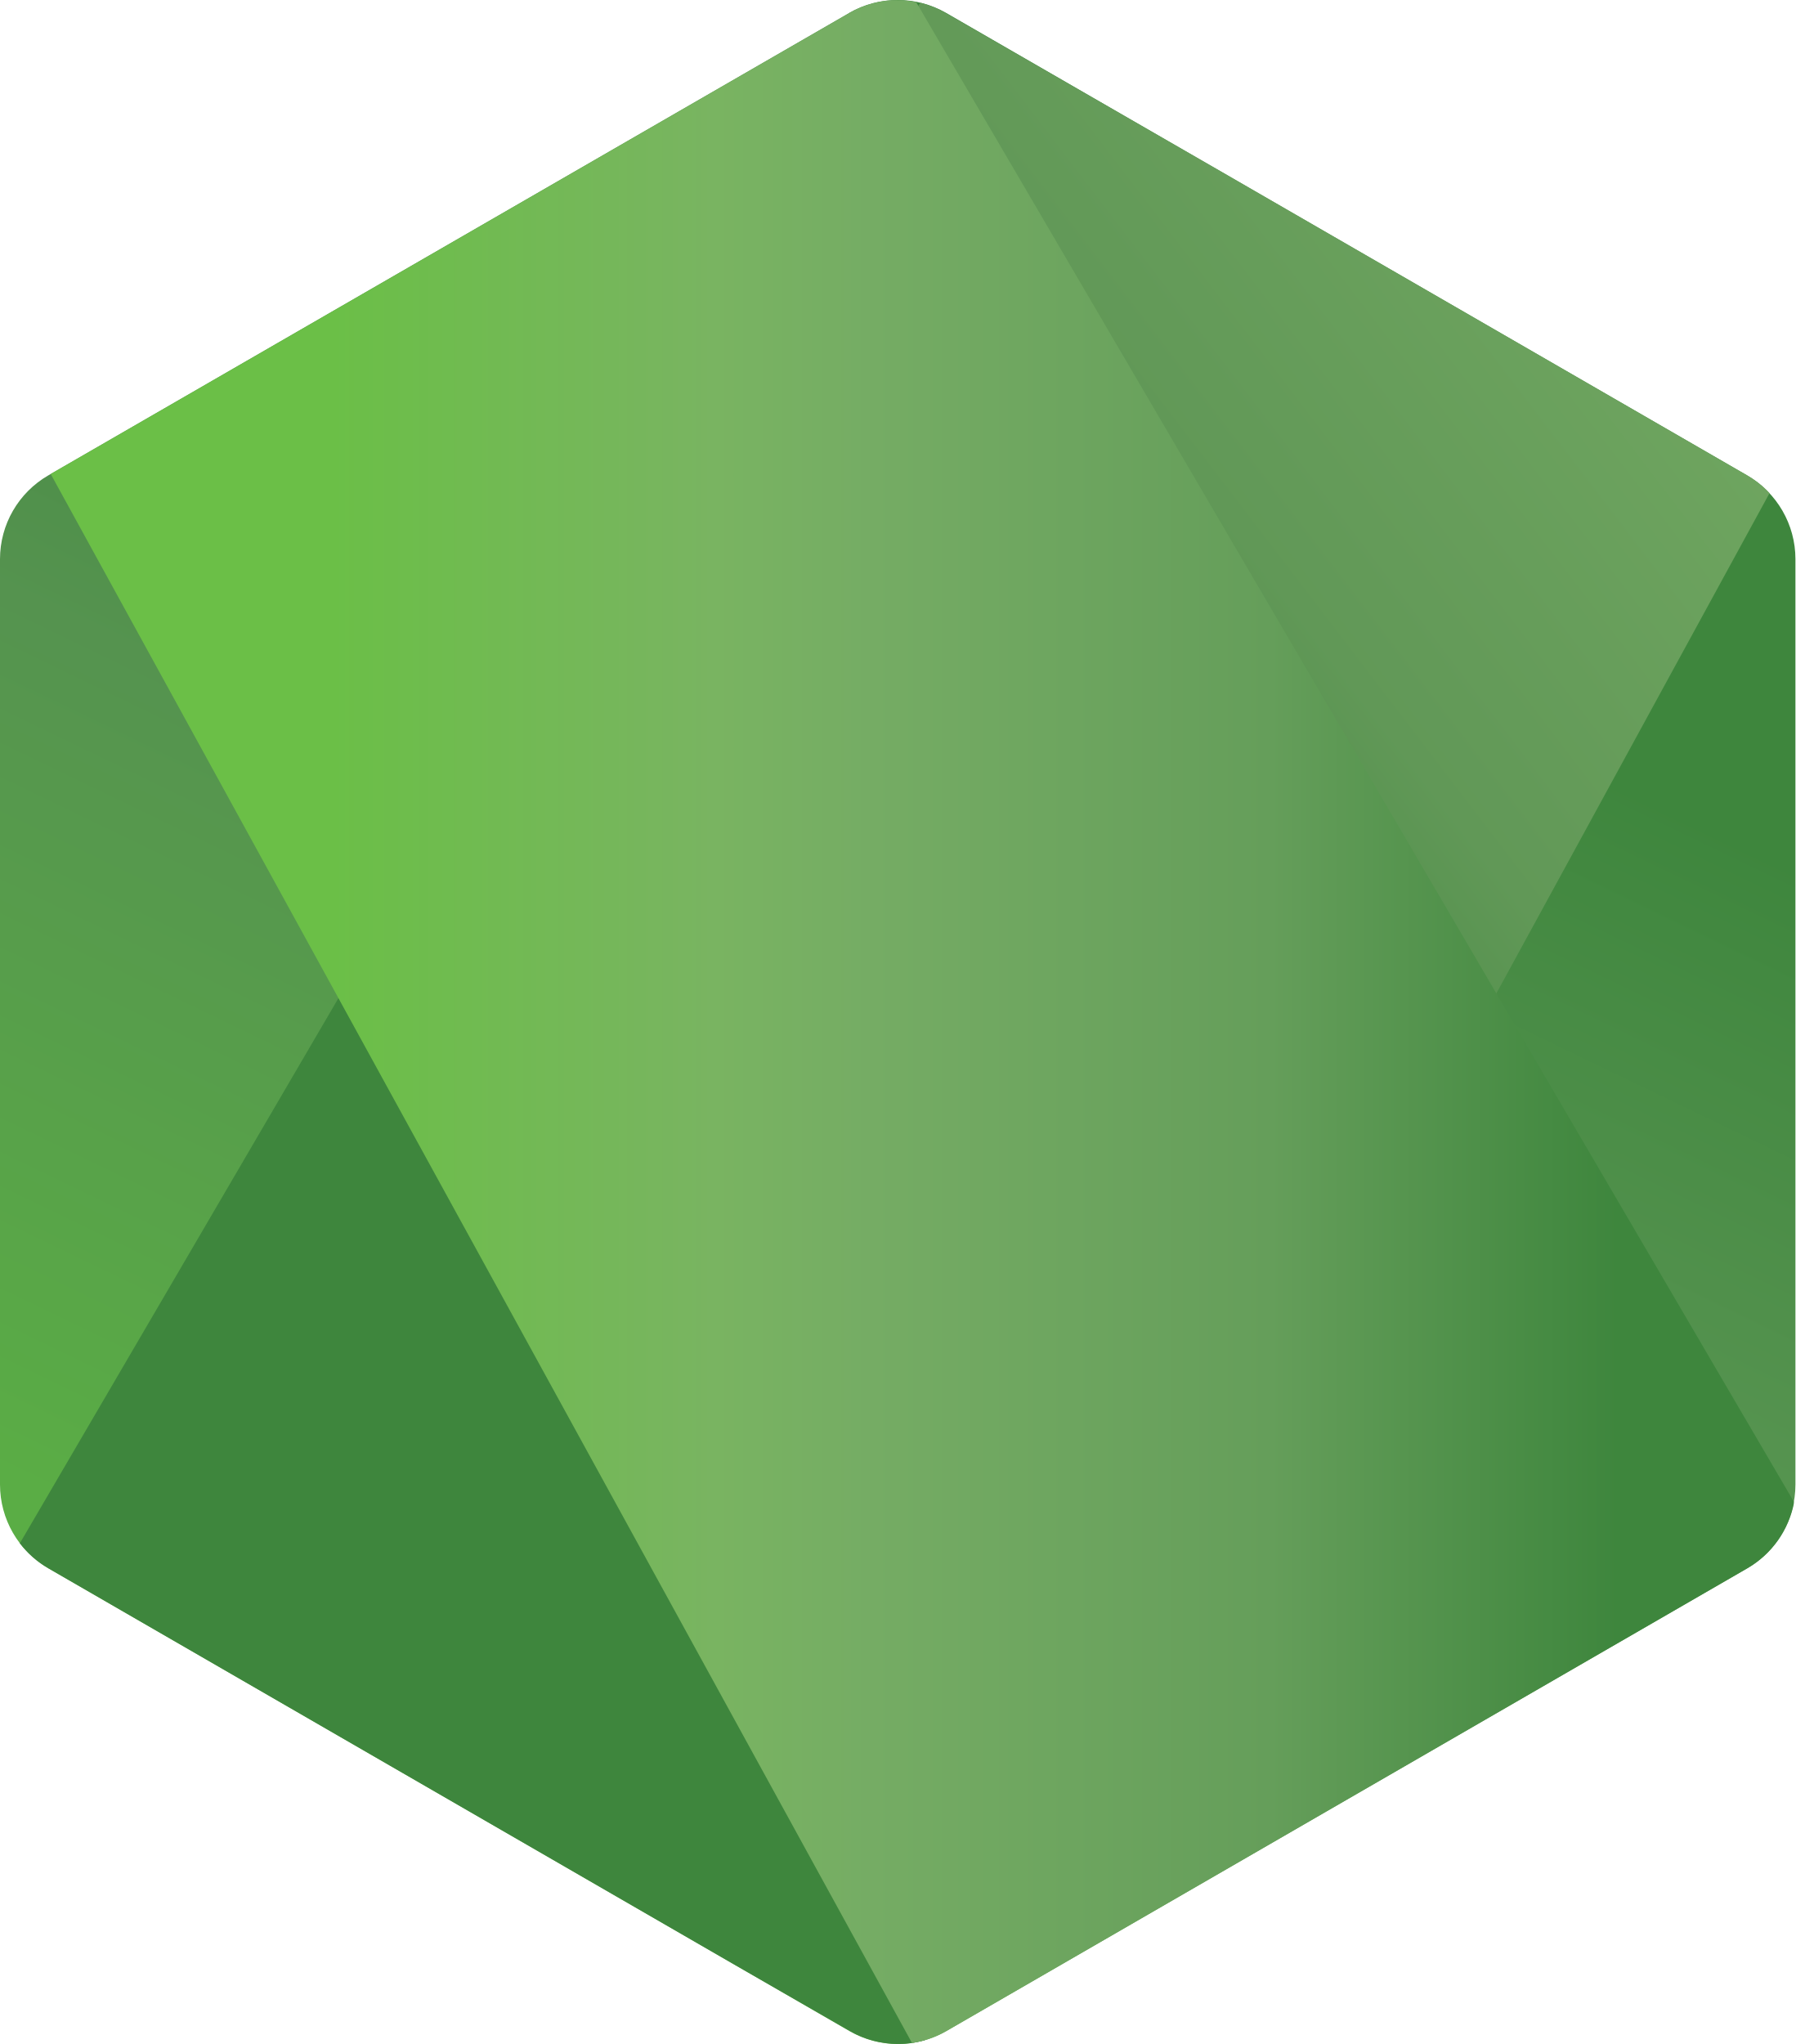
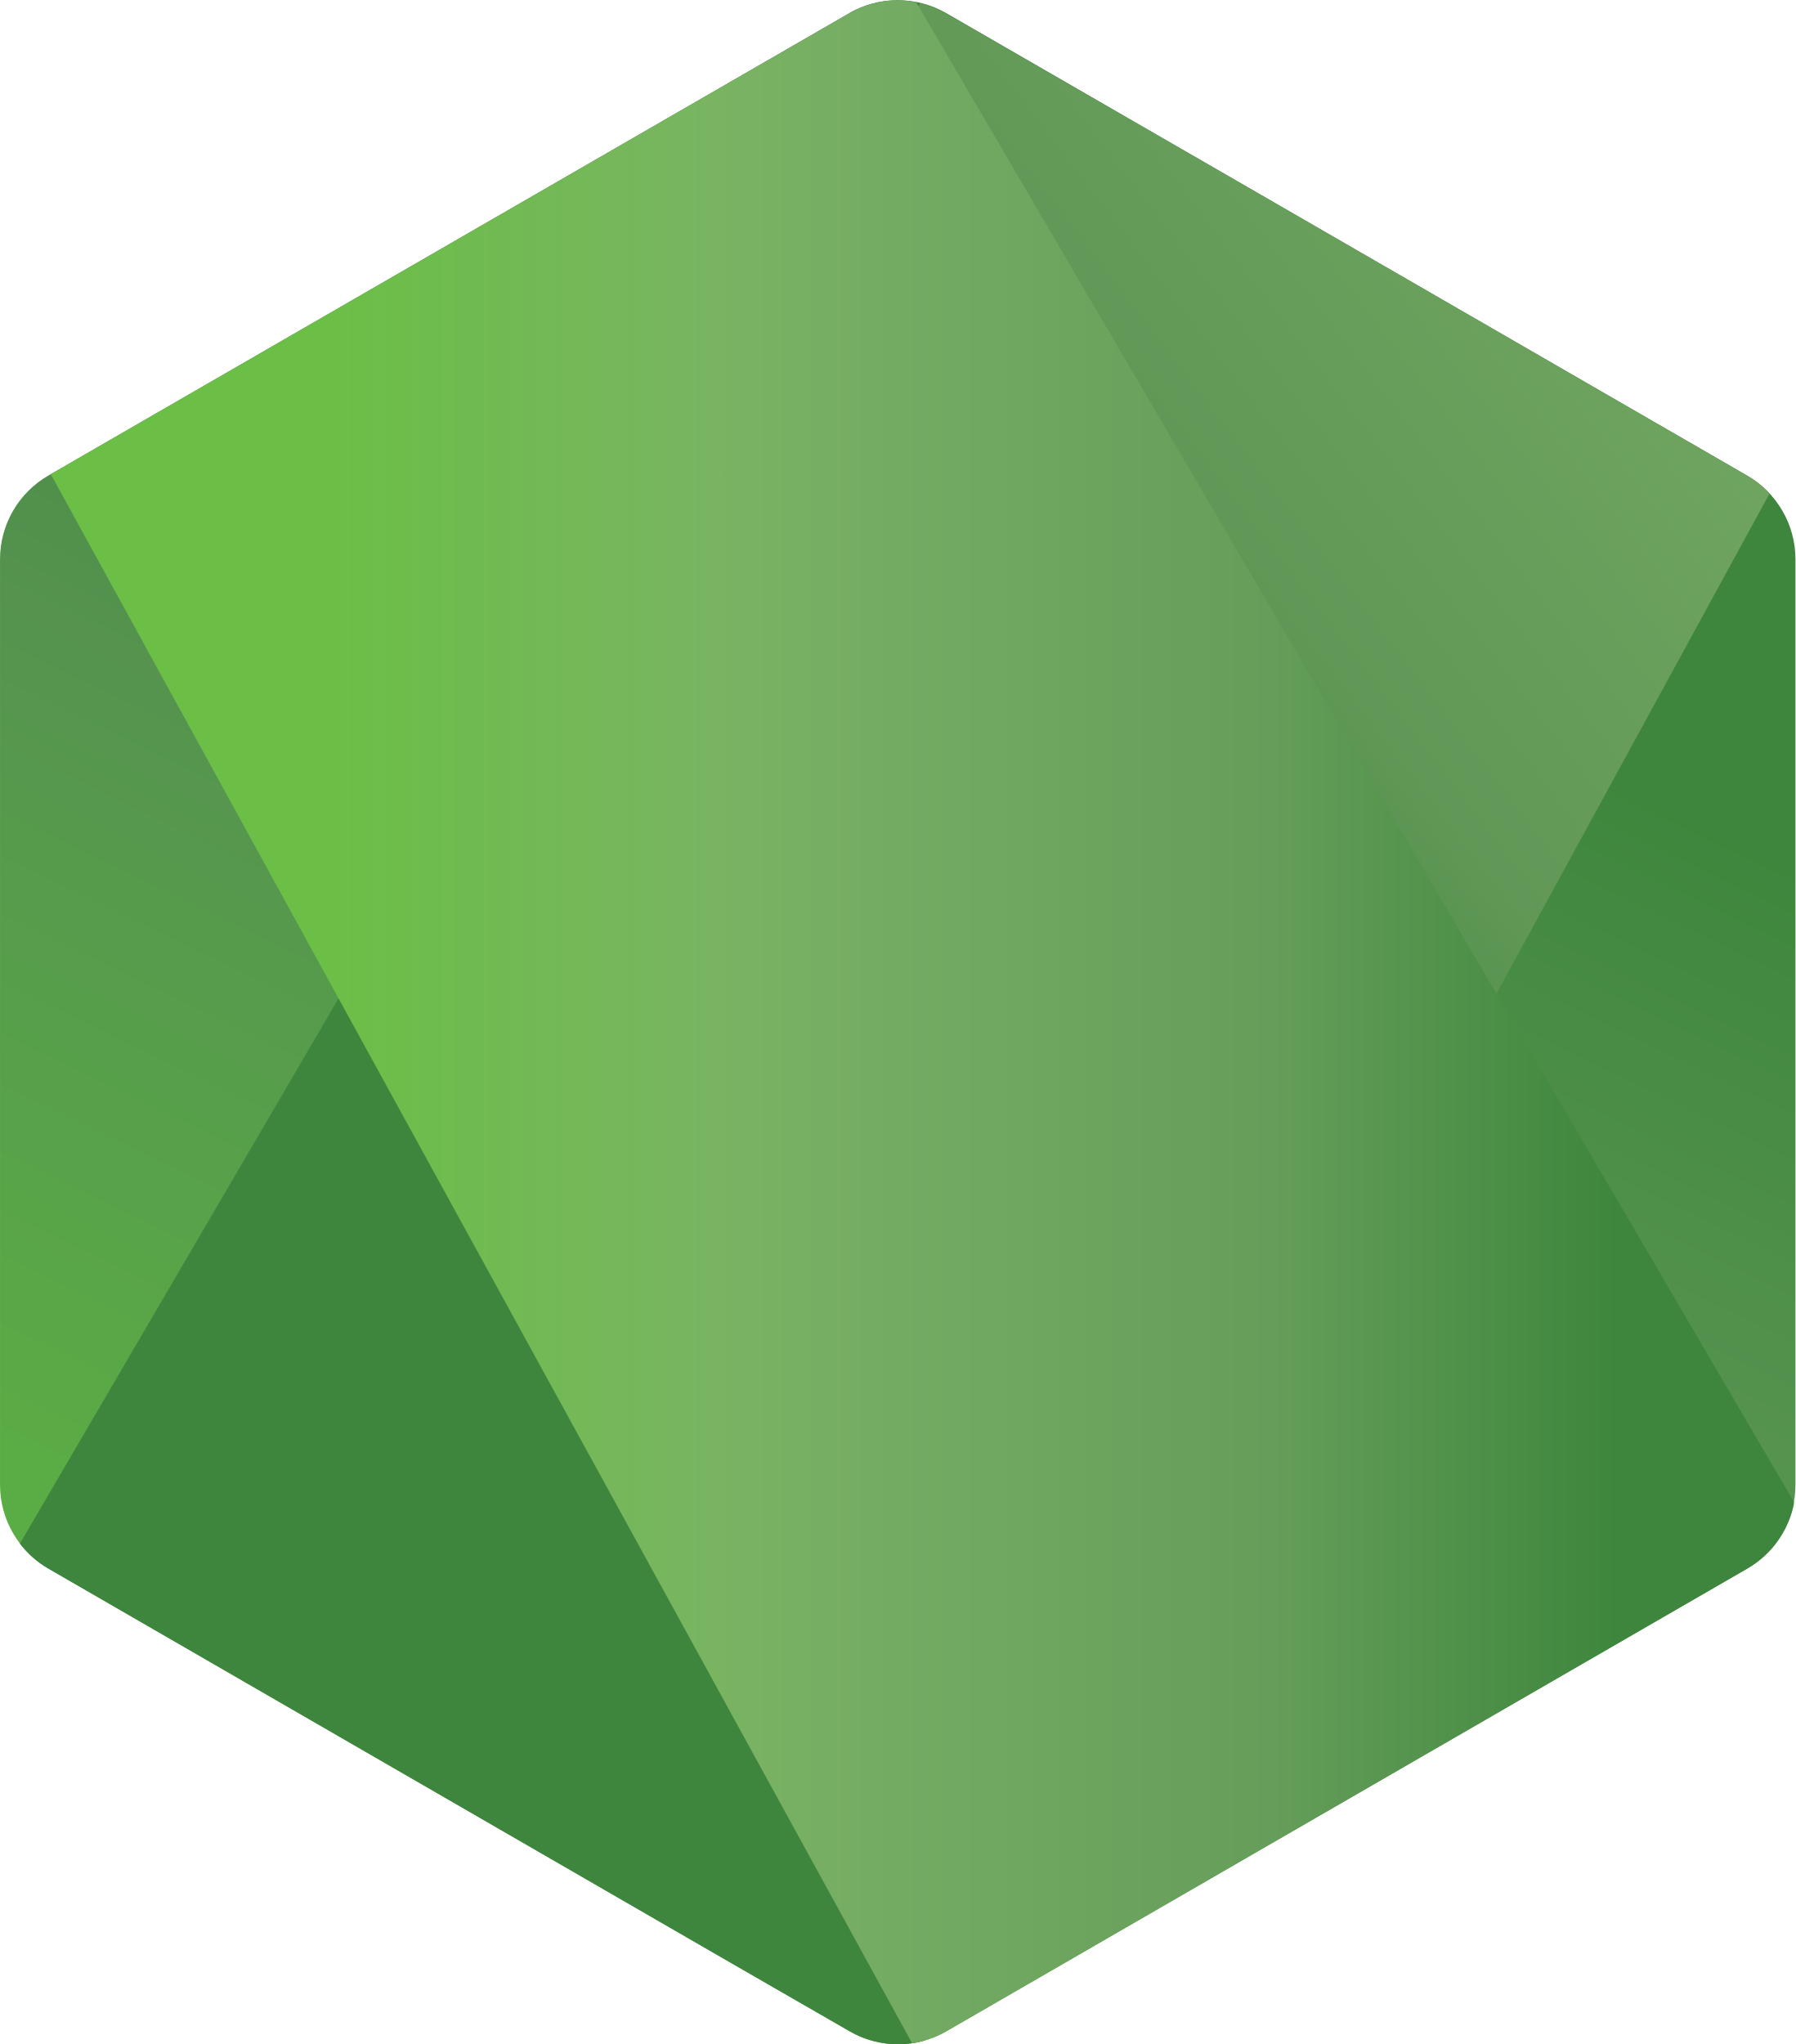
- <svg xmlns="http://www.w3.org/2000/svg" width="33.315mm" height="37.921mm" viewBox="0 0 33.315 37.921" version="1.1" id="svg210">
-   <defs id="defs204">
+ <svg xmlns="http://www.w3.org/2000/svg" width="33.315mm" height="37.921mm" version="1.1" viewBox="0 0 33.315 37.921">
+   <defs>
    <clipPath id="a">
-       <path d="m 239.03,226.605 -42.13,24.317 a 5.085,5.085 0 0 0 -2.546,4.406 v 48.668 c 0,1.817 0.968,3.496 2.546,4.406 l 42.133,24.336 a 5.1,5.1 0 0 0 5.09,0 l 42.126,-24.336 a 5.096,5.096 0 0 0 2.54,-4.406 v -48.668 c 0,-1.816 -0.97,-3.496 -2.55,-4.406 l -42.12,-24.317 a 5.123,5.123 0 0 0 -5.1,0" id="path133" />
+       <path d="m239.03 226.6-42.13 24.317a5.085 5.085 0 0 0-2.546 4.406v48.668c0 1.817 0.968 3.496 2.546 4.406l42.133 24.336a5.1 5.1 0 0 0 5.09 0l42.126-24.336a5.096 5.096 0 0 0 2.54-4.406v-48.668c0-1.816-0.97-3.496-2.55-4.406l-42.12-24.317a5.123 5.123 0 0 0-5.1 0" />
    </clipPath>
-     <linearGradient id="b" x1="-0.348" x2="1.251" gradientTransform="matrix(-38.06491,77.65213,-77.65213,-38.06491,258.7233,244.6294)" gradientUnits="userSpaceOnUse">
-       <stop offset=".3" stop-color="#3e863d" id="stop108" />
-       <stop offset=".5" stop-color="#55934f" id="stop110" />
-       <stop offset=".8" stop-color="#5aad45" id="stop112" />
+     <linearGradient id="b" x1="-.348" x2="1.251" gradientTransform="matrix(-38.065 77.652 -77.652 -38.065 258.72 244.63)" gradientUnits="userSpaceOnUse">
+       <stop stop-color="#3e863d" offset=".3" />
+       <stop stop-color="#55934f" offset=".5" />
+       <stop stop-color="#5aad45" offset=".8" />
    </linearGradient>
    <clipPath id="c">
-       <path d="m 195.398,307.086 c 0.403,0.523 0.907,0.976 1.5,1.316 l 36.14,20.875 6.02,3.46 c 0.9,0.52 1.926,0.74 2.934,0.665 0.336,-0.027 0.672,-0.09 1,-0.183 l 44.434,-81.36 c -0.34,-0.37 -0.738,-0.68 -1.184,-0.94 l -27.586,-15.93 -14.582,-8.39 a 5.318,5.318 0 0 0 -1.32,-0.53 z m 0,0" id="path136" />
+       <path d="m195.4 307.09c0.403 0.523 0.907 0.976 1.5 1.316l36.14 20.875 6.02 3.46c0.9 0.52 1.926 0.74 2.934 0.665 0.336-0.027 0.672-0.09 1-0.183l44.434-81.36c-0.34-0.37-0.738-0.68-1.184-0.94l-27.586-15.93-14.582-8.39a5.318 5.318 0 0 0-1.32-0.53z" />
    </clipPath>
-     <linearGradient id="d" x1="-0.456" x2="0.582" gradientTransform="matrix(106.8057,-78.91673,78.91673,106.8057,235.1882,285.3948)" gradientUnits="userSpaceOnUse">
-       <stop offset=".57" stop-color="#3e863d" id="stop115" />
-       <stop offset=".72" stop-color="#619857" id="stop117" />
-       <stop offset="1" stop-color="#76ac64" id="stop119" />
+     <linearGradient id="d" x1="-.456" x2=".582" gradientTransform="matrix(106.81 -78.917 78.917 106.81 235.19 285.39)" gradientUnits="userSpaceOnUse">
+       <stop stop-color="#3e863d" offset=".57" />
+       <stop stop-color="#619857" offset=".72" />
+       <stop stop-color="#76ac64" offset="1" />
    </linearGradient>
    <clipPath id="e">
-       <path d="m 241.066,225.953 a 5.14,5.14 0 0 0 -2.035,0.652 l -42.01,24.247 45.3,82.51 c 0.63,-0.09 1.25,-0.3 1.81,-0.624 l 42.13,-24.336 a 5.105,5.105 0 0 0 2.46,-3.476 l -46.18,-78.89 a 5.29,5.29 0 0 0 -1.03,-0.102 c -0.14,0 -0.28,0.007 -0.42,0.02" id="path139" />
+       <path d="m241.07 225.95a5.14 5.14 0 0 0-2.035 0.652l-42.01 24.247 45.3 82.51c0.63-0.09 1.25-0.3 1.81-0.624l42.13-24.336a5.105 5.105 0 0 0 2.46-3.476l-46.18-78.89a5.29 5.29 0 0 0-1.03-0.102c-0.14 0-0.28 7e-3 -0.42 0.02" />
    </clipPath>
-     <linearGradient id="f" x1="0.043" x2="0.984" gradientTransform="matrix(97.417,0,0,97.417,192.862,279.652)" gradientUnits="userSpaceOnUse">
-       <stop offset=".16" stop-color="#6bbf47" id="stop122" />
-       <stop offset=".38" stop-color="#79b461" id="stop124" />
-       <stop offset=".47" stop-color="#75ac64" id="stop126" />
-       <stop offset=".7" stop-color="#659e5a" id="stop128" />
-       <stop offset=".9" stop-color="#3e863d" id="stop130" />
+     <linearGradient id="f" x1=".043" x2=".984" gradientTransform="matrix(97.417 0 0 97.417 192.86 279.65)" gradientUnits="userSpaceOnUse">
+       <stop stop-color="#6bbf47" offset=".16" />
+       <stop stop-color="#79b461" offset=".38" />
+       <stop stop-color="#75ac64" offset=".47" />
+       <stop stop-color="#659e5a" offset=".7" />
+       <stop stop-color="#3e863d" offset=".9" />
    </linearGradient>
  </defs>
-   <g id="layer1" transform="translate(-87.67603,-129.1273)">
-     <g clip-path="url(#a)" transform="matrix(0.3527771,0,0,0.3527771,19.11239,49.42601)" id="g154">
-       <path fill="url(#b)" d="m 331.363,246.793 -118.715,-58.19 -60.87,124.174 118.712,58.193 z m 0,0" id="path152" style="fill:url(#b)" />
+   <g transform="translate(-79.349 -123.91)">
+     <g transform="matrix(.35278 0 0 .35278 10.785 44.213)" clip-path="url(#a)">
+       <path d="m331.36 246.79-118.72-58.19-60.87 124.17 118.71 58.193z" fill="url(#b)" />
    </g>
-     <g clip-path="url(#c)" transform="matrix(0.3527771,0,0,0.3527771,19.11239,49.42601)" id="g158">
-       <path fill="url(#d)" d="m 144.07,264.004 83.825,113.453 110.86,-81.906 -83.83,-113.45 z m 0,0" id="path156" style="fill:url(#d)" />
+     <g transform="matrix(.35278 0 0 .35278 10.785 44.213)" clip-path="url(#c)">
+       <path d="m144.07 264 83.825 113.45 110.86-81.906-83.83-113.45z" fill="url(#d)" />
    </g>
-     <g clip-path="url(#e)" transform="matrix(0.3527771,0,0,0.3527771,19.11239,49.42601)" id="g162">
-       <path fill="url(#f)" d="m 197.02,225.934 v 107.43 h 91.683 v -107.43 z m 0,0" id="path160" style="fill:url(#f)" />
+     <g transform="matrix(.35278 0 0 .35278 10.785 44.213)" clip-path="url(#e)">
+       <path d="m197.02 225.93v107.43h91.683v-107.43z" fill="url(#f)" />
    </g>
  </g>
</svg>
